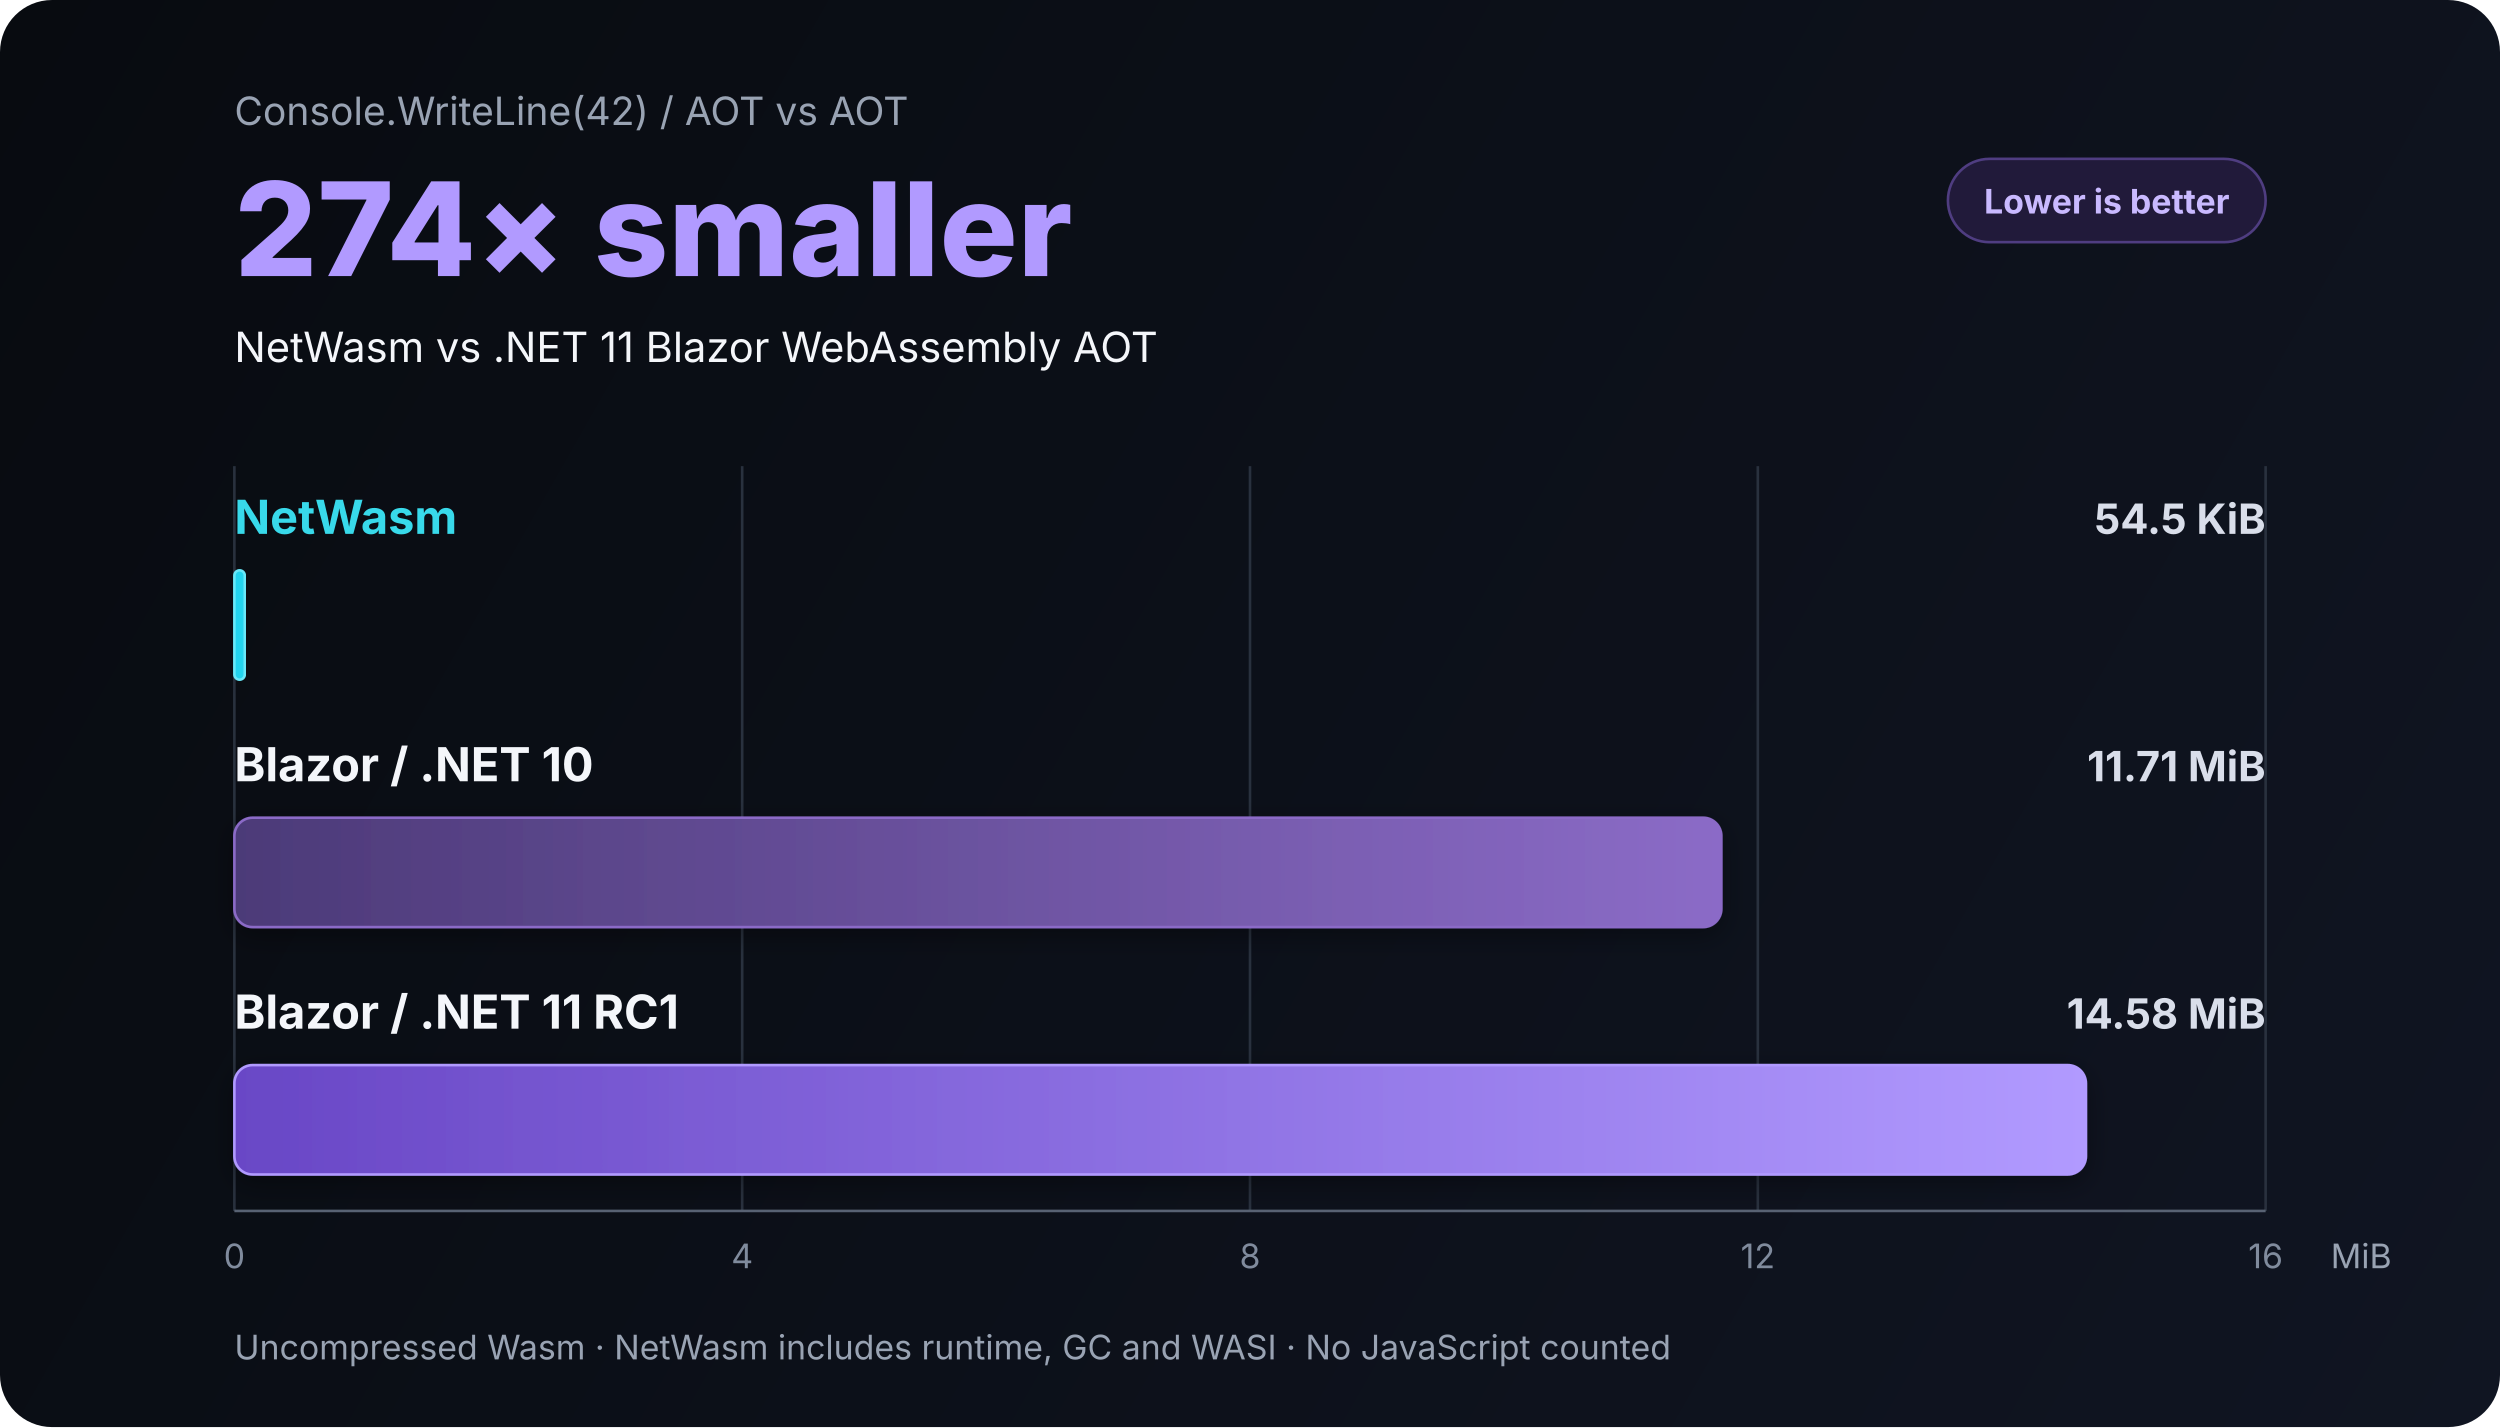
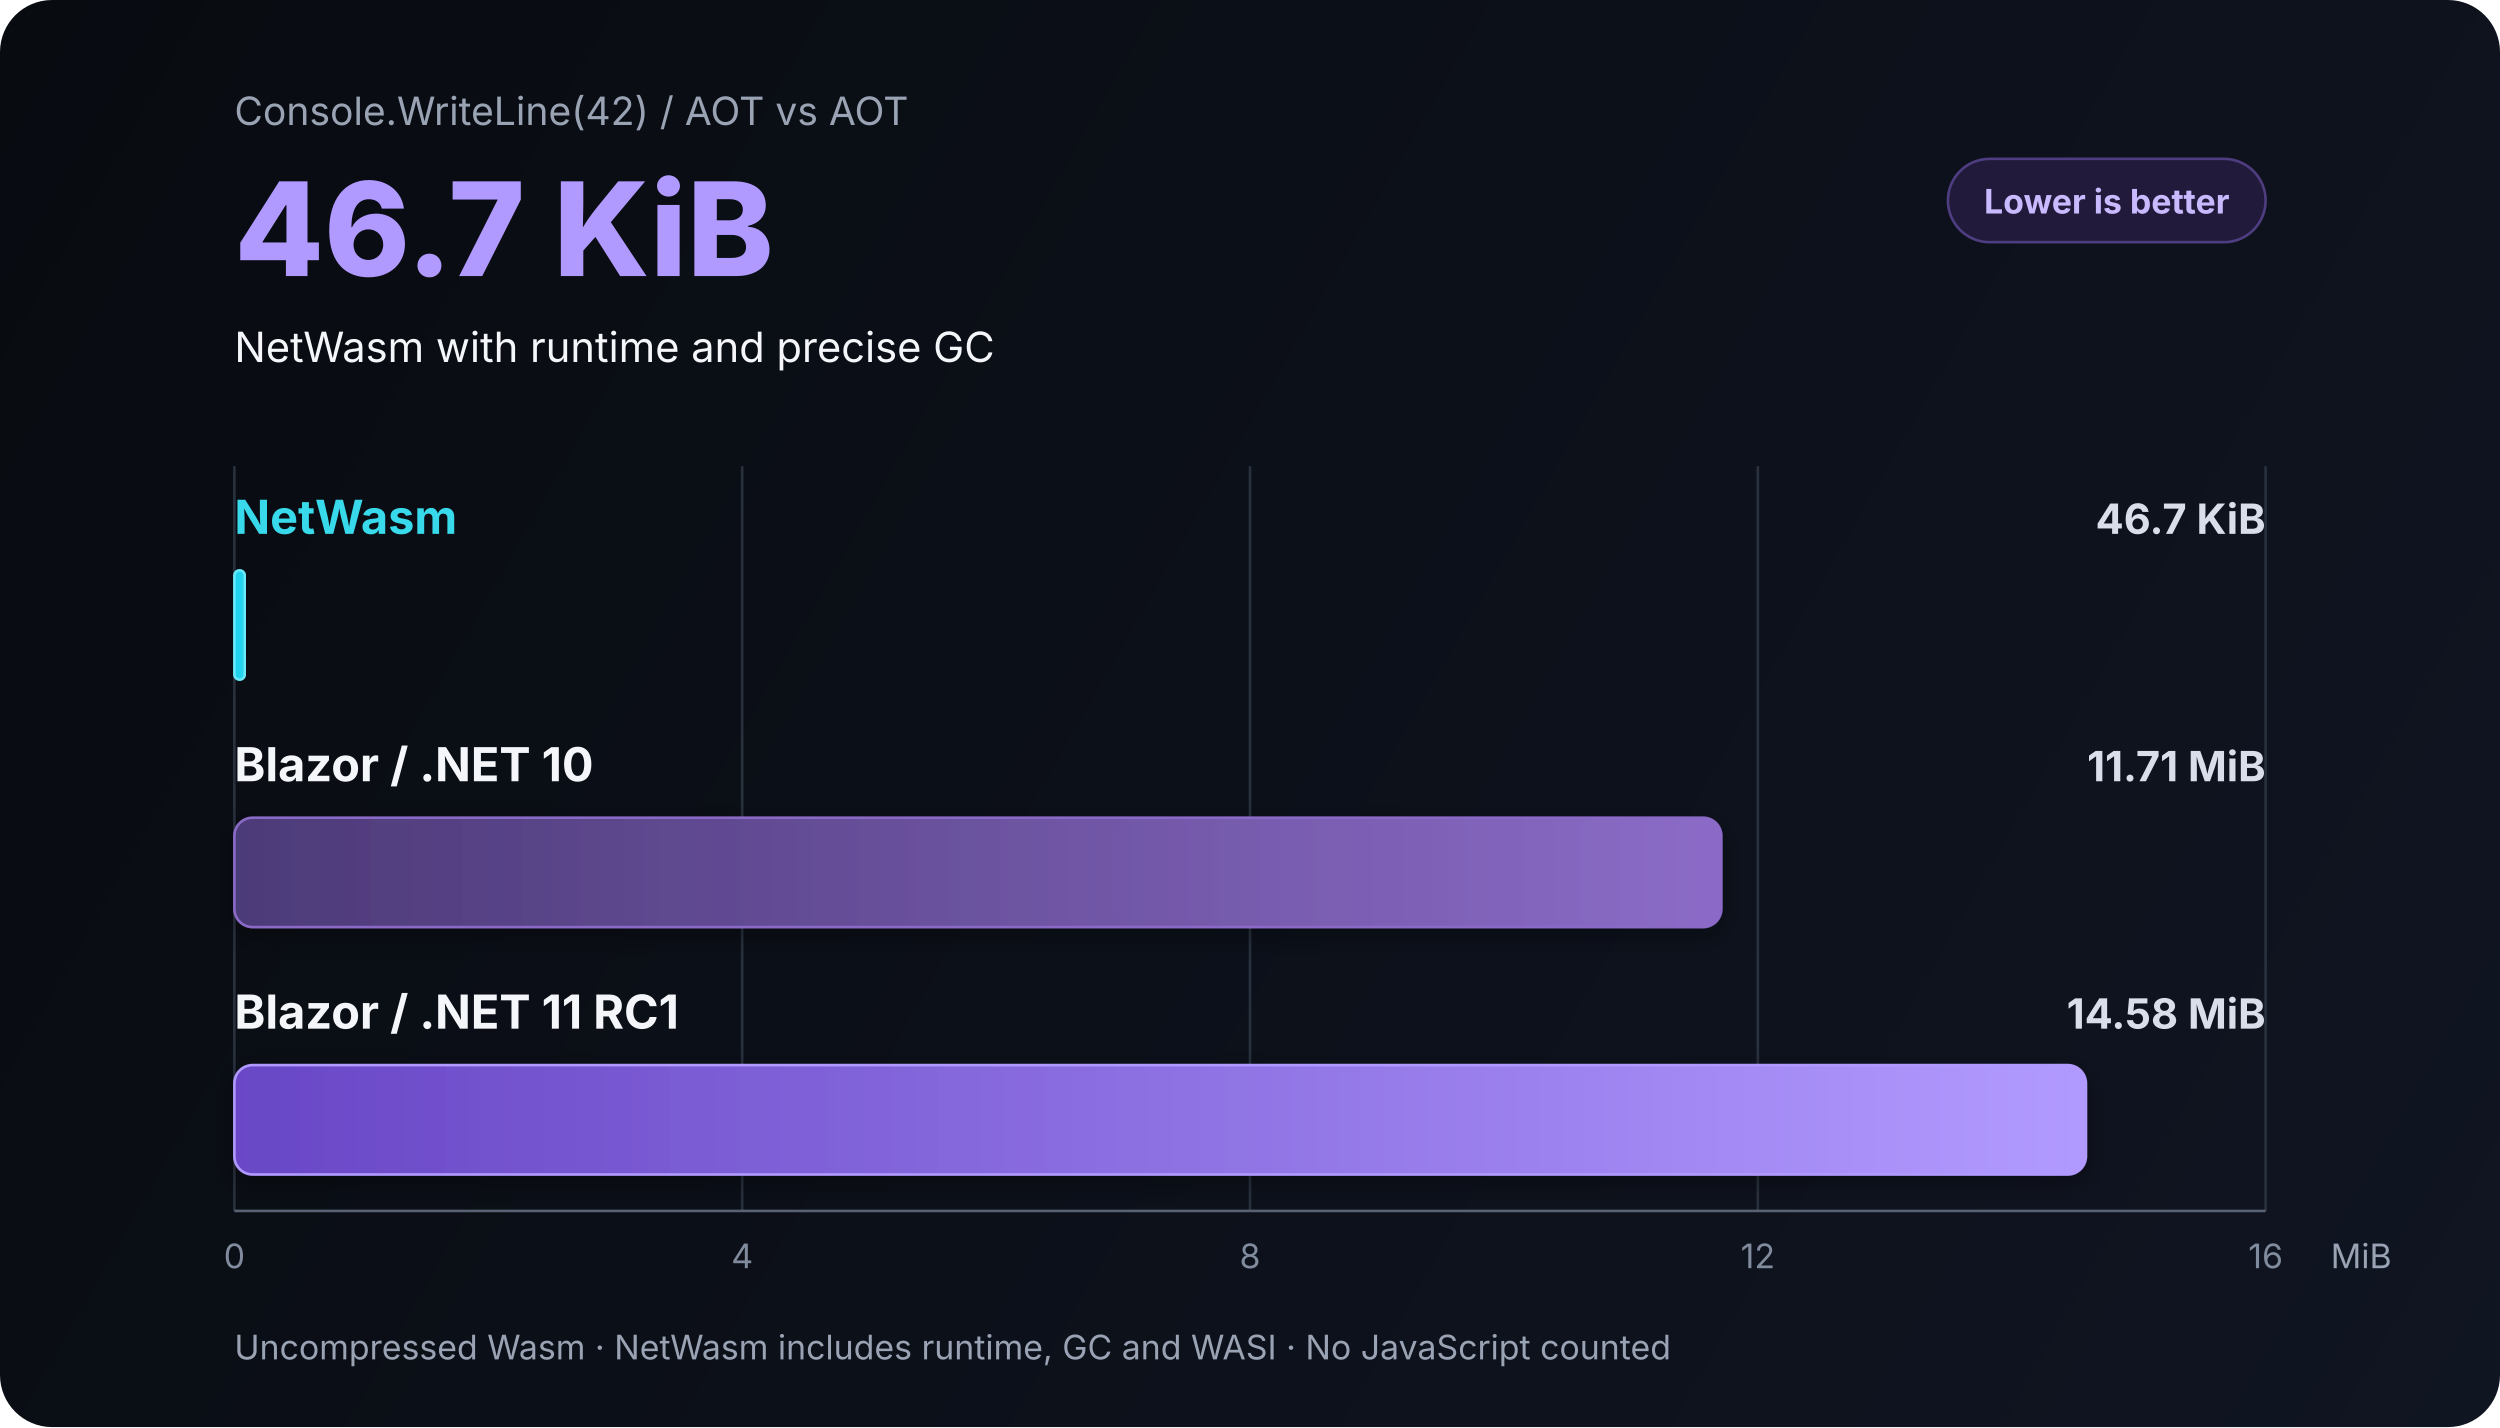
<svg xmlns="http://www.w3.org/2000/svg" role="img" aria-labelledby="chart-title chart-description" width="960" height="548" viewBox="0 0 960 548">
  <defs>
    <linearGradient id="background" x1="0" y1="0" x2="960" y2="548" gradientUnits="userSpaceOnUse">
      <stop offset="0" stop-color="#080b10" />
      <stop offset="1" stop-color="#101522" />
    </linearGradient>
    <linearGradient id="netwasm-bar" x1="90" y1="0" x2="170" y2="0" gradientUnits="userSpaceOnUse">
      <stop offset="0" stop-color="#22d3ee" />
      <stop offset="1" stop-color="#67e8f9" />
    </linearGradient>
    <linearGradient id="dotnet10-bar" x1="90" y1="0" x2="661" y2="0" gradientUnits="userSpaceOnUse">
      <stop offset="0" stop-color="#4c3a78" />
      <stop offset="1" stop-color="#8b6bc7" />
    </linearGradient>
    <linearGradient id="dotnet11-bar" x1="90" y1="0" x2="801" y2="0" gradientUnits="userSpaceOnUse">
      <stop offset="0" stop-color="#6947c6" />
      <stop offset="1" stop-color="#b19aff" />
    </linearGradient>
    <filter id="bar-shadow" x="-10%" y="-40%" width="120%" height="180%">
      <feDropShadow dx="0" dy="3" stdDeviation="5" flood-color="#000" flood-opacity="0.35" />
    </filter>
    <style>
      text { font-family: Inter, ui-sans-serif, system-ui, -apple-system, BlinkMacSystemFont, "Segoe UI", sans-serif; }
      .muted { fill: #99a3b3; }
      .label { fill: #f4f6fa; font-size: 18px; font-weight: 700; }
      .value { fill: #d9deea; font-size: 16px; font-weight: 650; text-anchor: end; }
      .tick { fill: #808b9d; font-size: 13px; text-anchor: middle; }
      .grid { stroke: #29313e; stroke-width: 1; }
    </style>
  </defs>
  <rect width="960" height="548" rx="20" fill="url(#background)" />
  <text x="90" y="48" class="muted" font-size="15">Console.WriteLine(42)  /  AOT vs AOT</text>
-   <text x="90" y="106" fill="#b19aff" font-size="50" font-weight="800">274× smaller</text>
-   <text x="90" y="139" fill="#f4f6fa" font-size="16">NetWasm vs .NET 11 Blazor WebAssembly AOT</text>
+   <text x="90" y="106" fill="#b19aff" font-size="50" font-weight="800">46.7 KiB</text>
+   <text x="90" y="139" fill="#f4f6fa" font-size="16">NetWasm with runtime and precise GC</text>
  <g transform="translate(748 61)">
    <rect width="122" height="32" rx="16" fill="#211a3a" stroke="#4f3d81" />
    <text x="61" y="21" fill="#c9b9ff" font-size="13" font-weight="700" text-anchor="middle">Lower is better</text>
  </g>
  <g aria-hidden="true">
    <line x1="90" y1="179" x2="90" y2="465" class="grid" />
    <line x1="285" y1="179" x2="285" y2="465" class="grid" />
    <line x1="480" y1="179" x2="480" y2="465" class="grid" />
    <line x1="675" y1="179" x2="675" y2="465" class="grid" />
    <line x1="870" y1="179" x2="870" y2="465" class="grid" />
  </g>
  <text x="90" y="205" fill="#38d9ea" font-size="18" font-weight="750">NetWasm</text>
-   <text x="870" y="205" fill="#67e8f9" class="value">54.5 KiB</text>
+   <text x="870" y="205" fill="#67e8f9" class="value">46.7 KiB</text>
  <rect x="90" y="219" width="4" height="42" rx="2" fill="url(#netwasm-bar)" stroke="#67e8f9" filter="url(#bar-shadow)" />
  <text x="90" y="300" class="label">Blazor  /  .NET 10</text>
  <text x="870" y="300" class="value">11.71 MiB</text>
  <rect x="90" y="314" width="571" height="42" rx="7" fill="url(#dotnet10-bar)" stroke="#8b6bc7" filter="url(#bar-shadow)" />
  <text x="90" y="395" class="label">Blazor  /  .NET 11 RC1</text>
  <text x="870" y="395" class="value">14.58 MiB</text>
  <rect x="90" y="409" width="711" height="42" rx="7" fill="url(#dotnet11-bar)" stroke="#b19aff" filter="url(#bar-shadow)" />
  <line x1="90" y1="465" x2="870" y2="465" stroke="#586273" />
  <text x="90" y="487" class="tick">0</text>
  <text x="285" y="487" class="tick">4</text>
  <text x="480" y="487" class="tick">8</text>
  <text x="675" y="487" class="tick">12</text>
  <text x="870" y="487" class="tick">16</text>
  <text x="895" y="487" class="muted" font-size="13">MiB</text>
  <text x="90" y="522" class="muted" font-size="13">Uncompressed Wasm · NetWasm includes runtime, GC and WASI · No JavaScript counted</text>
</svg>
